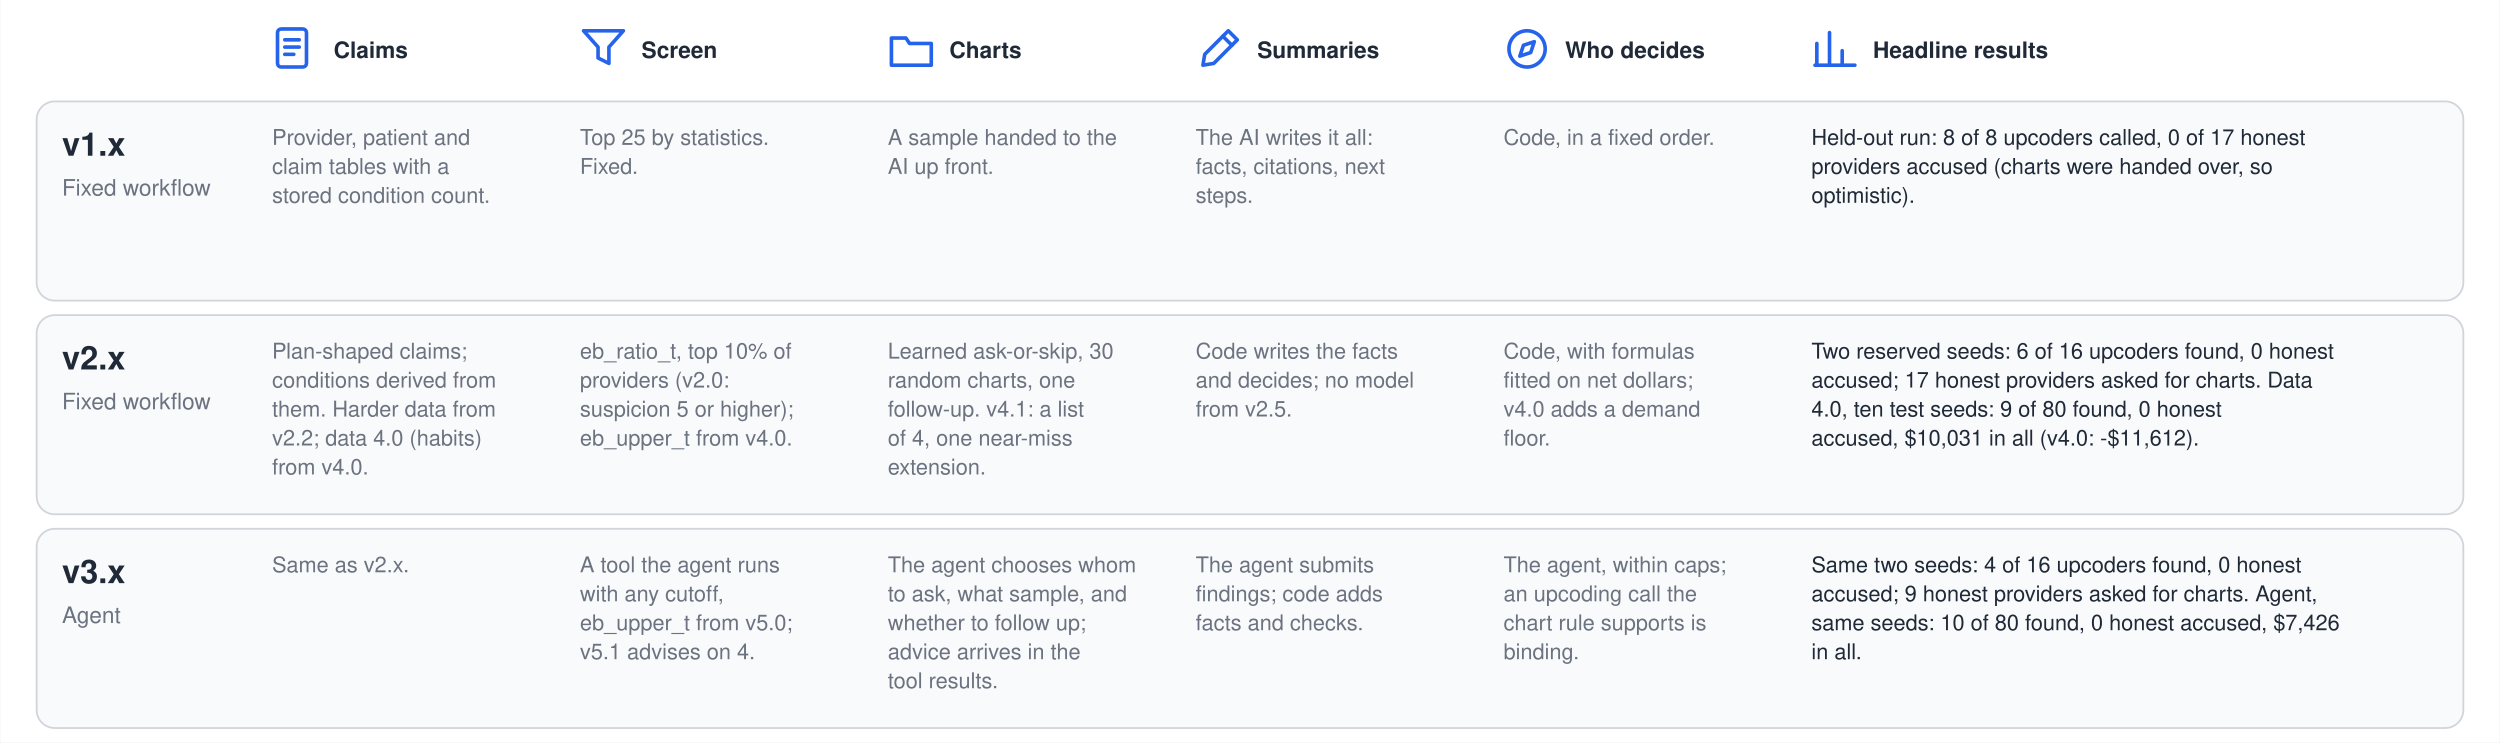
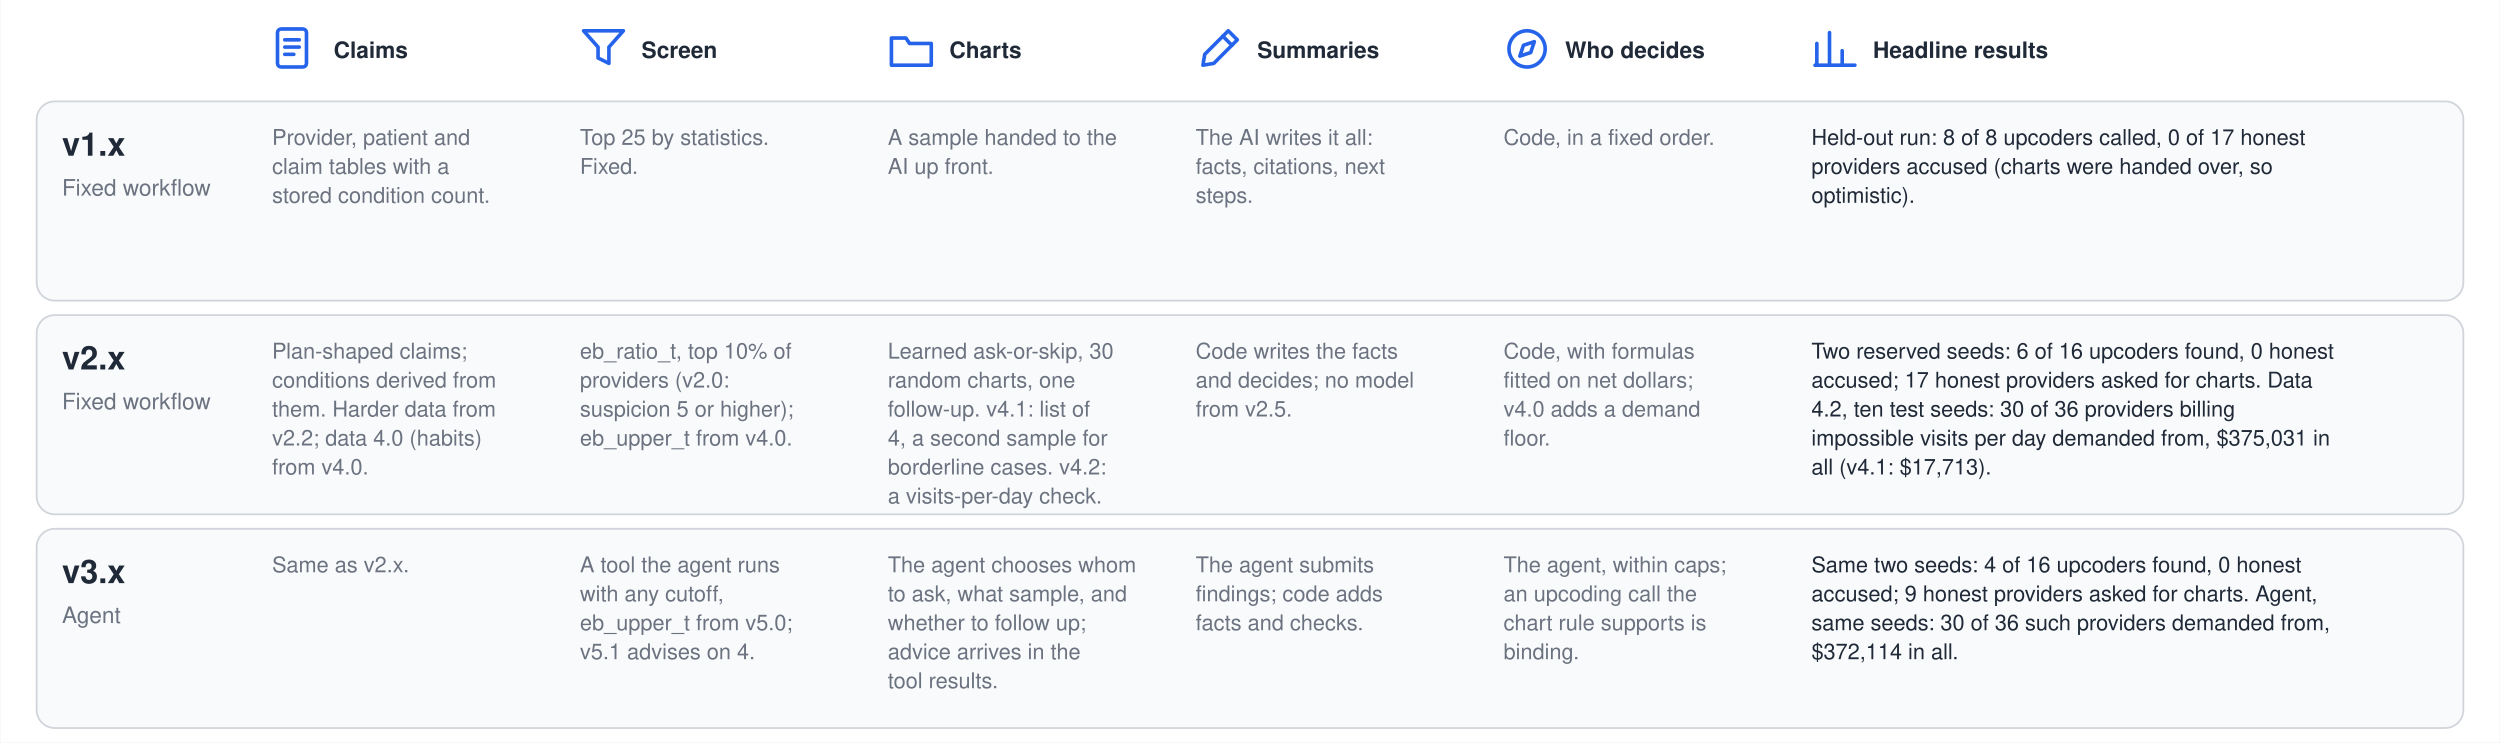
<svg xmlns="http://www.w3.org/2000/svg" viewBox="0 0 1380 410" width="1000" height="297" font-family="Helvetica, Arial, sans-serif">
  <rect width="1380" height="410" fill="#ffffff" />
  <g transform="translate(150,14)">
    <rect x="3" y="2" width="16" height="21" rx="2" fill="none" stroke="#2563eb" stroke-width="2" stroke-linecap="round" stroke-linejoin="round" />
    <path d="M7 8h8M7 12h8M7 16h5" fill="none" stroke="#2563eb" stroke-width="2" stroke-linecap="round" stroke-linejoin="round" />
  </g>
  <text x="184" y="32" font-size="12.5" font-weight="bold" fill="#1f2937">Claims</text>
  <g transform="translate(320,14)">
    <path d="M2 3h22l-8 9v9l-6-3v-6z" fill="none" stroke="#2563eb" stroke-width="2" stroke-linecap="round" stroke-linejoin="round" />
  </g>
  <text x="354" y="32" font-size="12.5" font-weight="bold" fill="#1f2937">Screen</text>
  <g transform="translate(490,14)">
    <path d="M2 7h8l2 3h12v12H2z" fill="none" stroke="#2563eb" stroke-width="2" stroke-linecap="round" stroke-linejoin="round" />
  </g>
  <text x="524" y="32" font-size="12.5" font-weight="bold" fill="#1f2937">Charts</text>
  <g transform="translate(660,14)">
    <path d="M4 22l1-6L18 3l5 5L10 21z" fill="none" stroke="#2563eb" stroke-width="2" stroke-linecap="round" stroke-linejoin="round" />
    <path d="M15 6l5 5" fill="none" stroke="#2563eb" stroke-width="2" stroke-linecap="round" stroke-linejoin="round" />
  </g>
  <text x="694" y="32" font-size="12.5" font-weight="bold" fill="#1f2937">Summaries</text>
  <g transform="translate(830,14)">
    <circle cx="13" cy="13" r="10" fill="none" stroke="#2563eb" stroke-width="2" stroke-linecap="round" stroke-linejoin="round" />
    <path d="M17 9l-2 6-6 2 2-6z" fill="none" stroke="#2563eb" stroke-width="2" stroke-linecap="round" stroke-linejoin="round" />
  </g>
  <text x="864" y="32" font-size="12.5" font-weight="bold" fill="#1f2937">Who decides</text>
  <g transform="translate(1000,14)">
    <path d="M3 22V10M10 22V4M17 22V14M24 22H2" fill="none" stroke="#2563eb" stroke-width="2" stroke-linecap="round" stroke-linejoin="round" />
  </g>
  <text x="1034" y="32" font-size="12.5" font-weight="bold" fill="#1f2937">Headline results</text>
  <rect x="20" y="56" width="1340" height="110" rx="10" fill="#f9fafb" stroke="#d1d5db" />
  <text x="34" y="86" font-size="18" font-weight="bold" fill="#1f2937">v1.x</text>
  <text x="34" y="108" font-size="12.5" fill="#6b7280">Fixed workflow</text>
  <text x="150" y="80" font-size="12" fill="#6b7280">Provider, patient and</text>
  <text x="150" y="96" font-size="12" fill="#6b7280">claim tables with a</text>
  <text x="150" y="112" font-size="12" fill="#6b7280">stored condition count.</text>
  <text x="320" y="80" font-size="12" fill="#6b7280">Top 25 by statistics.</text>
  <text x="320" y="96" font-size="12" fill="#6b7280">Fixed.</text>
  <text x="490" y="80" font-size="12" fill="#6b7280">A sample handed to the</text>
  <text x="490" y="96" font-size="12" fill="#6b7280">AI up front.</text>
  <text x="660" y="80" font-size="12" fill="#6b7280">The AI writes it all:</text>
  <text x="660" y="96" font-size="12" fill="#6b7280">facts, citations, next</text>
  <text x="660" y="112" font-size="12" fill="#6b7280">steps.</text>
  <text x="830" y="80" font-size="12" fill="#6b7280">Code, in a fixed order.</text>
  <text x="1000" y="80" font-size="12" fill="#1f2937">Held-out run: 8 of 8 upcoders called, 0 of 17 honest</text>
  <text x="1000" y="96" font-size="12" fill="#1f2937">providers accused (charts were handed over, so</text>
  <text x="1000" y="112" font-size="12" fill="#1f2937">optimistic).</text>
  <rect x="20" y="174" width="1340" height="110" rx="10" fill="#f9fafb" stroke="#d1d5db" />
  <text x="34" y="204" font-size="18" font-weight="bold" fill="#1f2937">v2.x</text>
  <text x="34" y="226" font-size="12.5" fill="#6b7280">Fixed workflow</text>
  <text x="150" y="198" font-size="12" fill="#6b7280">Plan-shaped claims;</text>
  <text x="150" y="214" font-size="12" fill="#6b7280">conditions derived from</text>
  <text x="150" y="230" font-size="12" fill="#6b7280">them. Harder data from</text>
  <text x="150" y="246" font-size="12" fill="#6b7280">v2.2; data 4.0 (habits)</text>
  <text x="150" y="262" font-size="12" fill="#6b7280">from v4.0.</text>
  <text x="320" y="198" font-size="12" fill="#6b7280">eb_ratio_t, top 10% of</text>
  <text x="320" y="214" font-size="12" fill="#6b7280">providers (v2.0:</text>
  <text x="320" y="230" font-size="12" fill="#6b7280">suspicion 5 or higher);</text>
  <text x="320" y="246" font-size="12" fill="#6b7280">eb_upper_t from v4.0.</text>
  <text x="490" y="198" font-size="12" fill="#6b7280">Learned ask-or-skip, 30</text>
  <text x="490" y="214" font-size="12" fill="#6b7280">random charts, one</text>
-   <text x="490" y="230" font-size="12" fill="#6b7280">follow-up. v4.1: a list</text>
-   <text x="490" y="246" font-size="12" fill="#6b7280">of 4, one near-miss</text>
-   <text x="490" y="262" font-size="12" fill="#6b7280">extension.</text>
+   <text x="490" y="230" font-size="12" fill="#6b7280">follow-up. v4.1: list of</text>
+   <text x="490" y="246" font-size="12" fill="#6b7280">4, a second sample for</text>
+   <text x="490" y="262" font-size="12" fill="#6b7280">borderline cases. v4.2:</text>
+   <text x="490" y="278" font-size="12" fill="#6b7280">a visits-per-day check.</text>
  <text x="660" y="198" font-size="12" fill="#6b7280">Code writes the facts</text>
  <text x="660" y="214" font-size="12" fill="#6b7280">and decides; no model</text>
  <text x="660" y="230" font-size="12" fill="#6b7280">from v2.5.</text>
  <text x="830" y="198" font-size="12" fill="#6b7280">Code, with formulas</text>
  <text x="830" y="214" font-size="12" fill="#6b7280">fitted on net dollars;</text>
  <text x="830" y="230" font-size="12" fill="#6b7280">v4.0 adds a demand</text>
  <text x="830" y="246" font-size="12" fill="#6b7280">floor.</text>
  <text x="1000" y="198" font-size="12" fill="#1f2937">Two reserved seeds: 6 of 16 upcoders found, 0 honest</text>
  <text x="1000" y="214" font-size="12" fill="#1f2937">accused; 17 honest providers asked for charts. Data</text>
-   <text x="1000" y="230" font-size="12" fill="#1f2937">4.0, ten test seeds: 9 of 80 found, 0 honest</text>
-   <text x="1000" y="246" font-size="12" fill="#1f2937">accused, $10,031 in all (v4.0: -$11,612).</text>
+   <text x="1000" y="230" font-size="12" fill="#1f2937">4.2, ten test seeds: 30 of 36 providers billing</text>
+   <text x="1000" y="246" font-size="12" fill="#1f2937">impossible visits per day demanded from, $375,031 in</text>
+   <text x="1000" y="262" font-size="12" fill="#1f2937">all (v4.1: $17,713).</text>
  <rect x="20" y="292" width="1340" height="110" rx="10" fill="#f9fafb" stroke="#d1d5db" />
  <text x="34" y="322" font-size="18" font-weight="bold" fill="#1f2937">v3.x</text>
  <text x="34" y="344" font-size="12.5" fill="#6b7280">Agent</text>
  <text x="150" y="316" font-size="12" fill="#6b7280">Same as v2.x.</text>
  <text x="320" y="316" font-size="12" fill="#6b7280">A tool the agent runs</text>
  <text x="320" y="332" font-size="12" fill="#6b7280">with any cutoff,</text>
  <text x="320" y="348" font-size="12" fill="#6b7280">eb_upper_t from v5.0;</text>
  <text x="320" y="364" font-size="12" fill="#6b7280">v5.1 advises on 4.</text>
  <text x="490" y="316" font-size="12" fill="#6b7280">The agent chooses whom</text>
  <text x="490" y="332" font-size="12" fill="#6b7280">to ask, what sample, and</text>
  <text x="490" y="348" font-size="12" fill="#6b7280">whether to follow up;</text>
  <text x="490" y="364" font-size="12" fill="#6b7280">advice arrives in the</text>
  <text x="490" y="380" font-size="12" fill="#6b7280">tool results.</text>
  <text x="660" y="316" font-size="12" fill="#6b7280">The agent submits</text>
  <text x="660" y="332" font-size="12" fill="#6b7280">findings; code adds</text>
  <text x="660" y="348" font-size="12" fill="#6b7280">facts and checks.</text>
  <text x="830" y="316" font-size="12" fill="#6b7280">The agent, within caps;</text>
  <text x="830" y="332" font-size="12" fill="#6b7280">an upcoding call the</text>
  <text x="830" y="348" font-size="12" fill="#6b7280">chart rule supports is</text>
  <text x="830" y="364" font-size="12" fill="#6b7280">binding.</text>
  <text x="1000" y="316" font-size="12" fill="#1f2937">Same two seeds: 4 of 16 upcoders found, 0 honest</text>
  <text x="1000" y="332" font-size="12" fill="#1f2937">accused; 9 honest providers asked for charts. Agent,</text>
-   <text x="1000" y="348" font-size="12" fill="#1f2937">same seeds: 10 of 80 found, 0 honest accused, $7,426</text>
-   <text x="1000" y="364" font-size="12" fill="#1f2937">in all.</text>
+   <text x="1000" y="348" font-size="12" fill="#1f2937">same seeds: 30 of 36 such providers demanded from,</text>
+   <text x="1000" y="364" font-size="12" fill="#1f2937">$372,114 in all.</text>
</svg>
